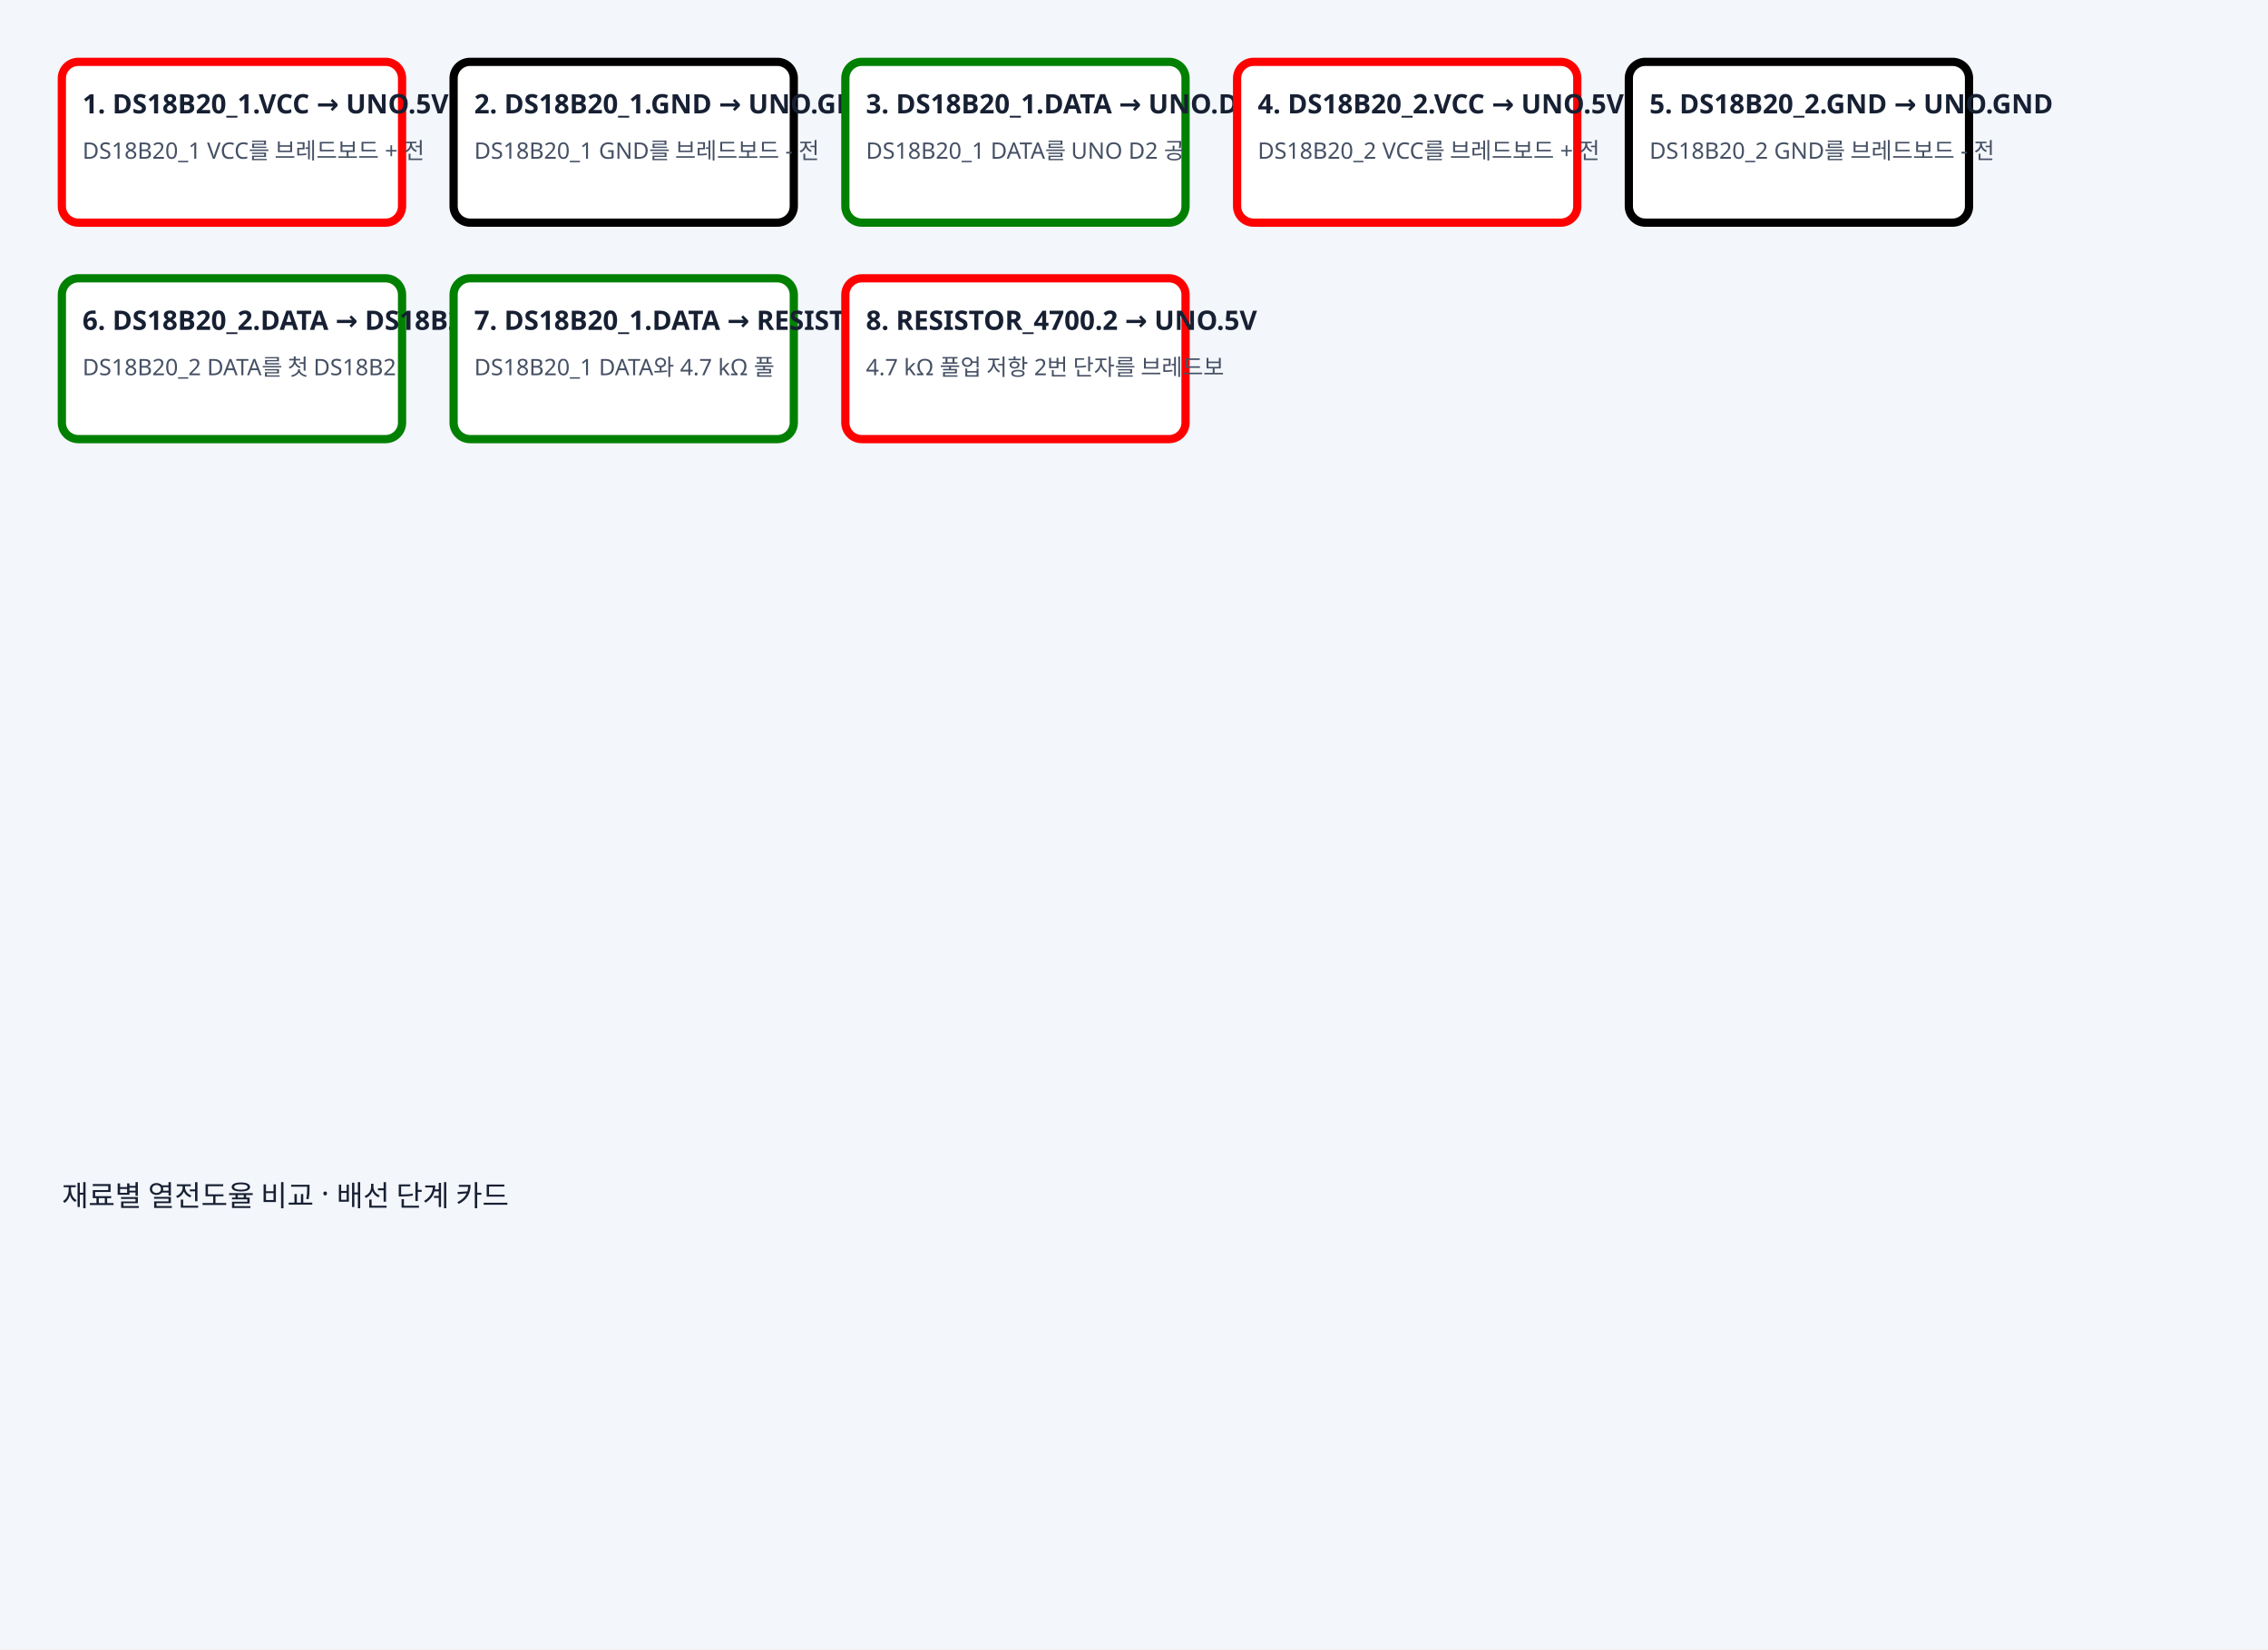
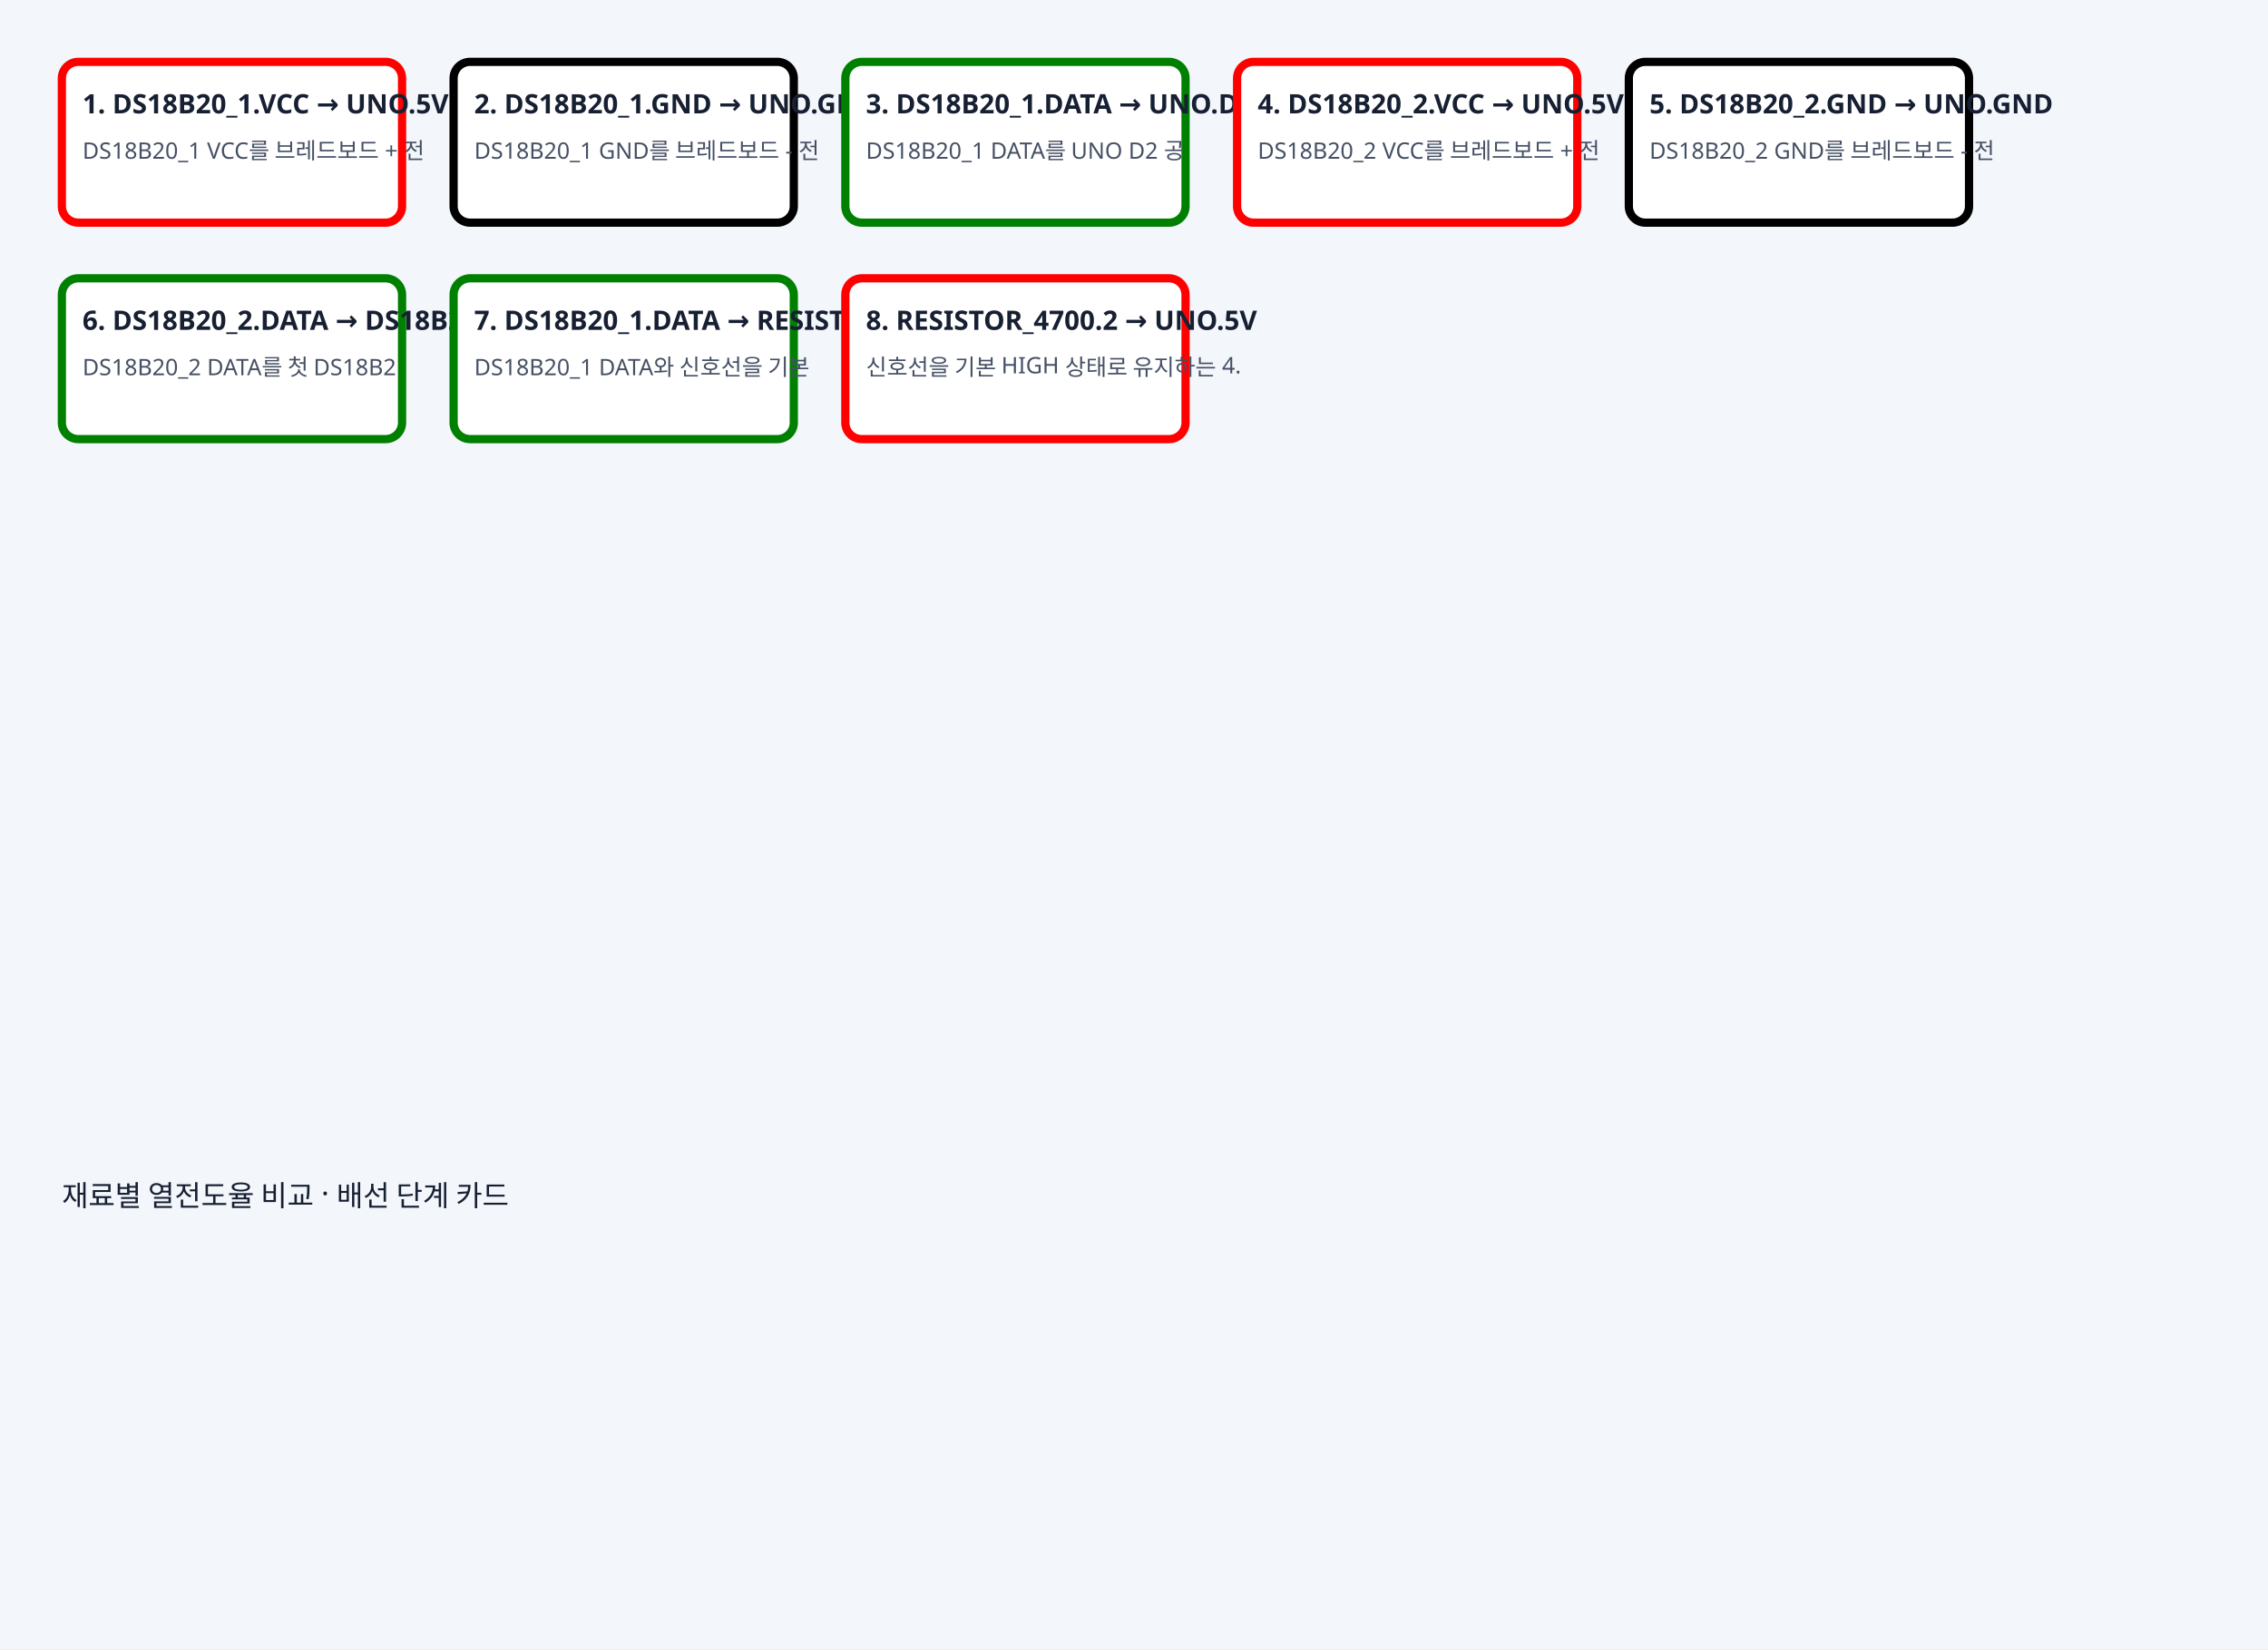
<svg xmlns="http://www.w3.org/2000/svg" width="1100" height="800" viewBox="0 0 1100 800">
  <rect width="100%" height="100%" fill="#f3f6fa" />
  <text x="30" y="585" font-family="sans-serif" font-size="14" fill="#172033">재료별 열전도율 비교 · 배선 단계 카드</text>
  <g>
    <rect x="30" y="30" width="165" height="78" rx="8" fill="#ffffff" stroke="red" stroke-width="4" />
    <text x="40" y="55" font-family="sans-serif" font-size="13" font-weight="700" fill="#172033">1. DS18B20_1.VCC → UNO.5V</text>
    <text x="40" y="77" font-family="sans-serif" font-size="11" fill="#455064">DS18B20_1 VCC를 브레드보드 + 전</text>
  </g>
  <g>
    <rect x="220" y="30" width="165" height="78" rx="8" fill="#ffffff" stroke="black" stroke-width="4" />
    <text x="230" y="55" font-family="sans-serif" font-size="13" font-weight="700" fill="#172033">2. DS18B20_1.GND → UNO.GND</text>
    <text x="230" y="77" font-family="sans-serif" font-size="11" fill="#455064">DS18B20_1 GND를 브레드보드 - 전</text>
  </g>
  <g>
    <rect x="410" y="30" width="165" height="78" rx="8" fill="#ffffff" stroke="green" stroke-width="4" />
    <text x="420" y="55" font-family="sans-serif" font-size="13" font-weight="700" fill="#172033">3. DS18B20_1.DATA → UNO.D2</text>
    <text x="420" y="77" font-family="sans-serif" font-size="11" fill="#455064">DS18B20_1 DATA를 UNO D2 공</text>
  </g>
  <g>
    <rect x="600" y="30" width="165" height="78" rx="8" fill="#ffffff" stroke="red" stroke-width="4" />
    <text x="610" y="55" font-family="sans-serif" font-size="13" font-weight="700" fill="#172033">4. DS18B20_2.VCC → UNO.5V</text>
    <text x="610" y="77" font-family="sans-serif" font-size="11" fill="#455064">DS18B20_2 VCC를 브레드보드 + 전</text>
  </g>
  <g>
    <rect x="790" y="30" width="165" height="78" rx="8" fill="#ffffff" stroke="black" stroke-width="4" />
    <text x="800" y="55" font-family="sans-serif" font-size="13" font-weight="700" fill="#172033">5. DS18B20_2.GND → UNO.GND</text>
    <text x="800" y="77" font-family="sans-serif" font-size="11" fill="#455064">DS18B20_2 GND를 브레드보드 - 전</text>
  </g>
  <g>
    <rect x="30" y="135" width="165" height="78" rx="8" fill="#ffffff" stroke="green" stroke-width="4" />
    <text x="40" y="160" font-family="sans-serif" font-size="13" font-weight="700" fill="#172033">6. DS18B20_2.DATA → DS18B20_1.DATA</text>
    <text x="40" y="182" font-family="sans-serif" font-size="11" fill="#455064">DS18B20_2 DATA를 첫 DS18B2</text>
  </g>
  <g>
    <rect x="220" y="135" width="165" height="78" rx="8" fill="#ffffff" stroke="green" stroke-width="4" />
    <text x="230" y="160" font-family="sans-serif" font-size="13" font-weight="700" fill="#172033">7. DS18B20_1.DATA → RESISTOR_4700.1</text>
-     <text x="230" y="182" font-family="sans-serif" font-size="11" fill="#455064">DS18B20_1 DATA와 4.7 kΩ 풀</text>
+     <text x="230" y="182" font-family="sans-serif" font-size="11" fill="#455064">DS18B20_1 DATA와 신호선을 기본 </text>
  </g>
  <g>
    <rect x="410" y="135" width="165" height="78" rx="8" fill="#ffffff" stroke="red" stroke-width="4" />
    <text x="420" y="160" font-family="sans-serif" font-size="13" font-weight="700" fill="#172033">8. RESISTOR_4700.2 → UNO.5V</text>
-     <text x="420" y="182" font-family="sans-serif" font-size="11" fill="#455064">4.7 kΩ 풀업 저항 2번 단자를 브레드보</text>
+     <text x="420" y="182" font-family="sans-serif" font-size="11" fill="#455064">신호선을 기본 HIGH 상태로 유지하는 4.</text>
  </g>
</svg>
